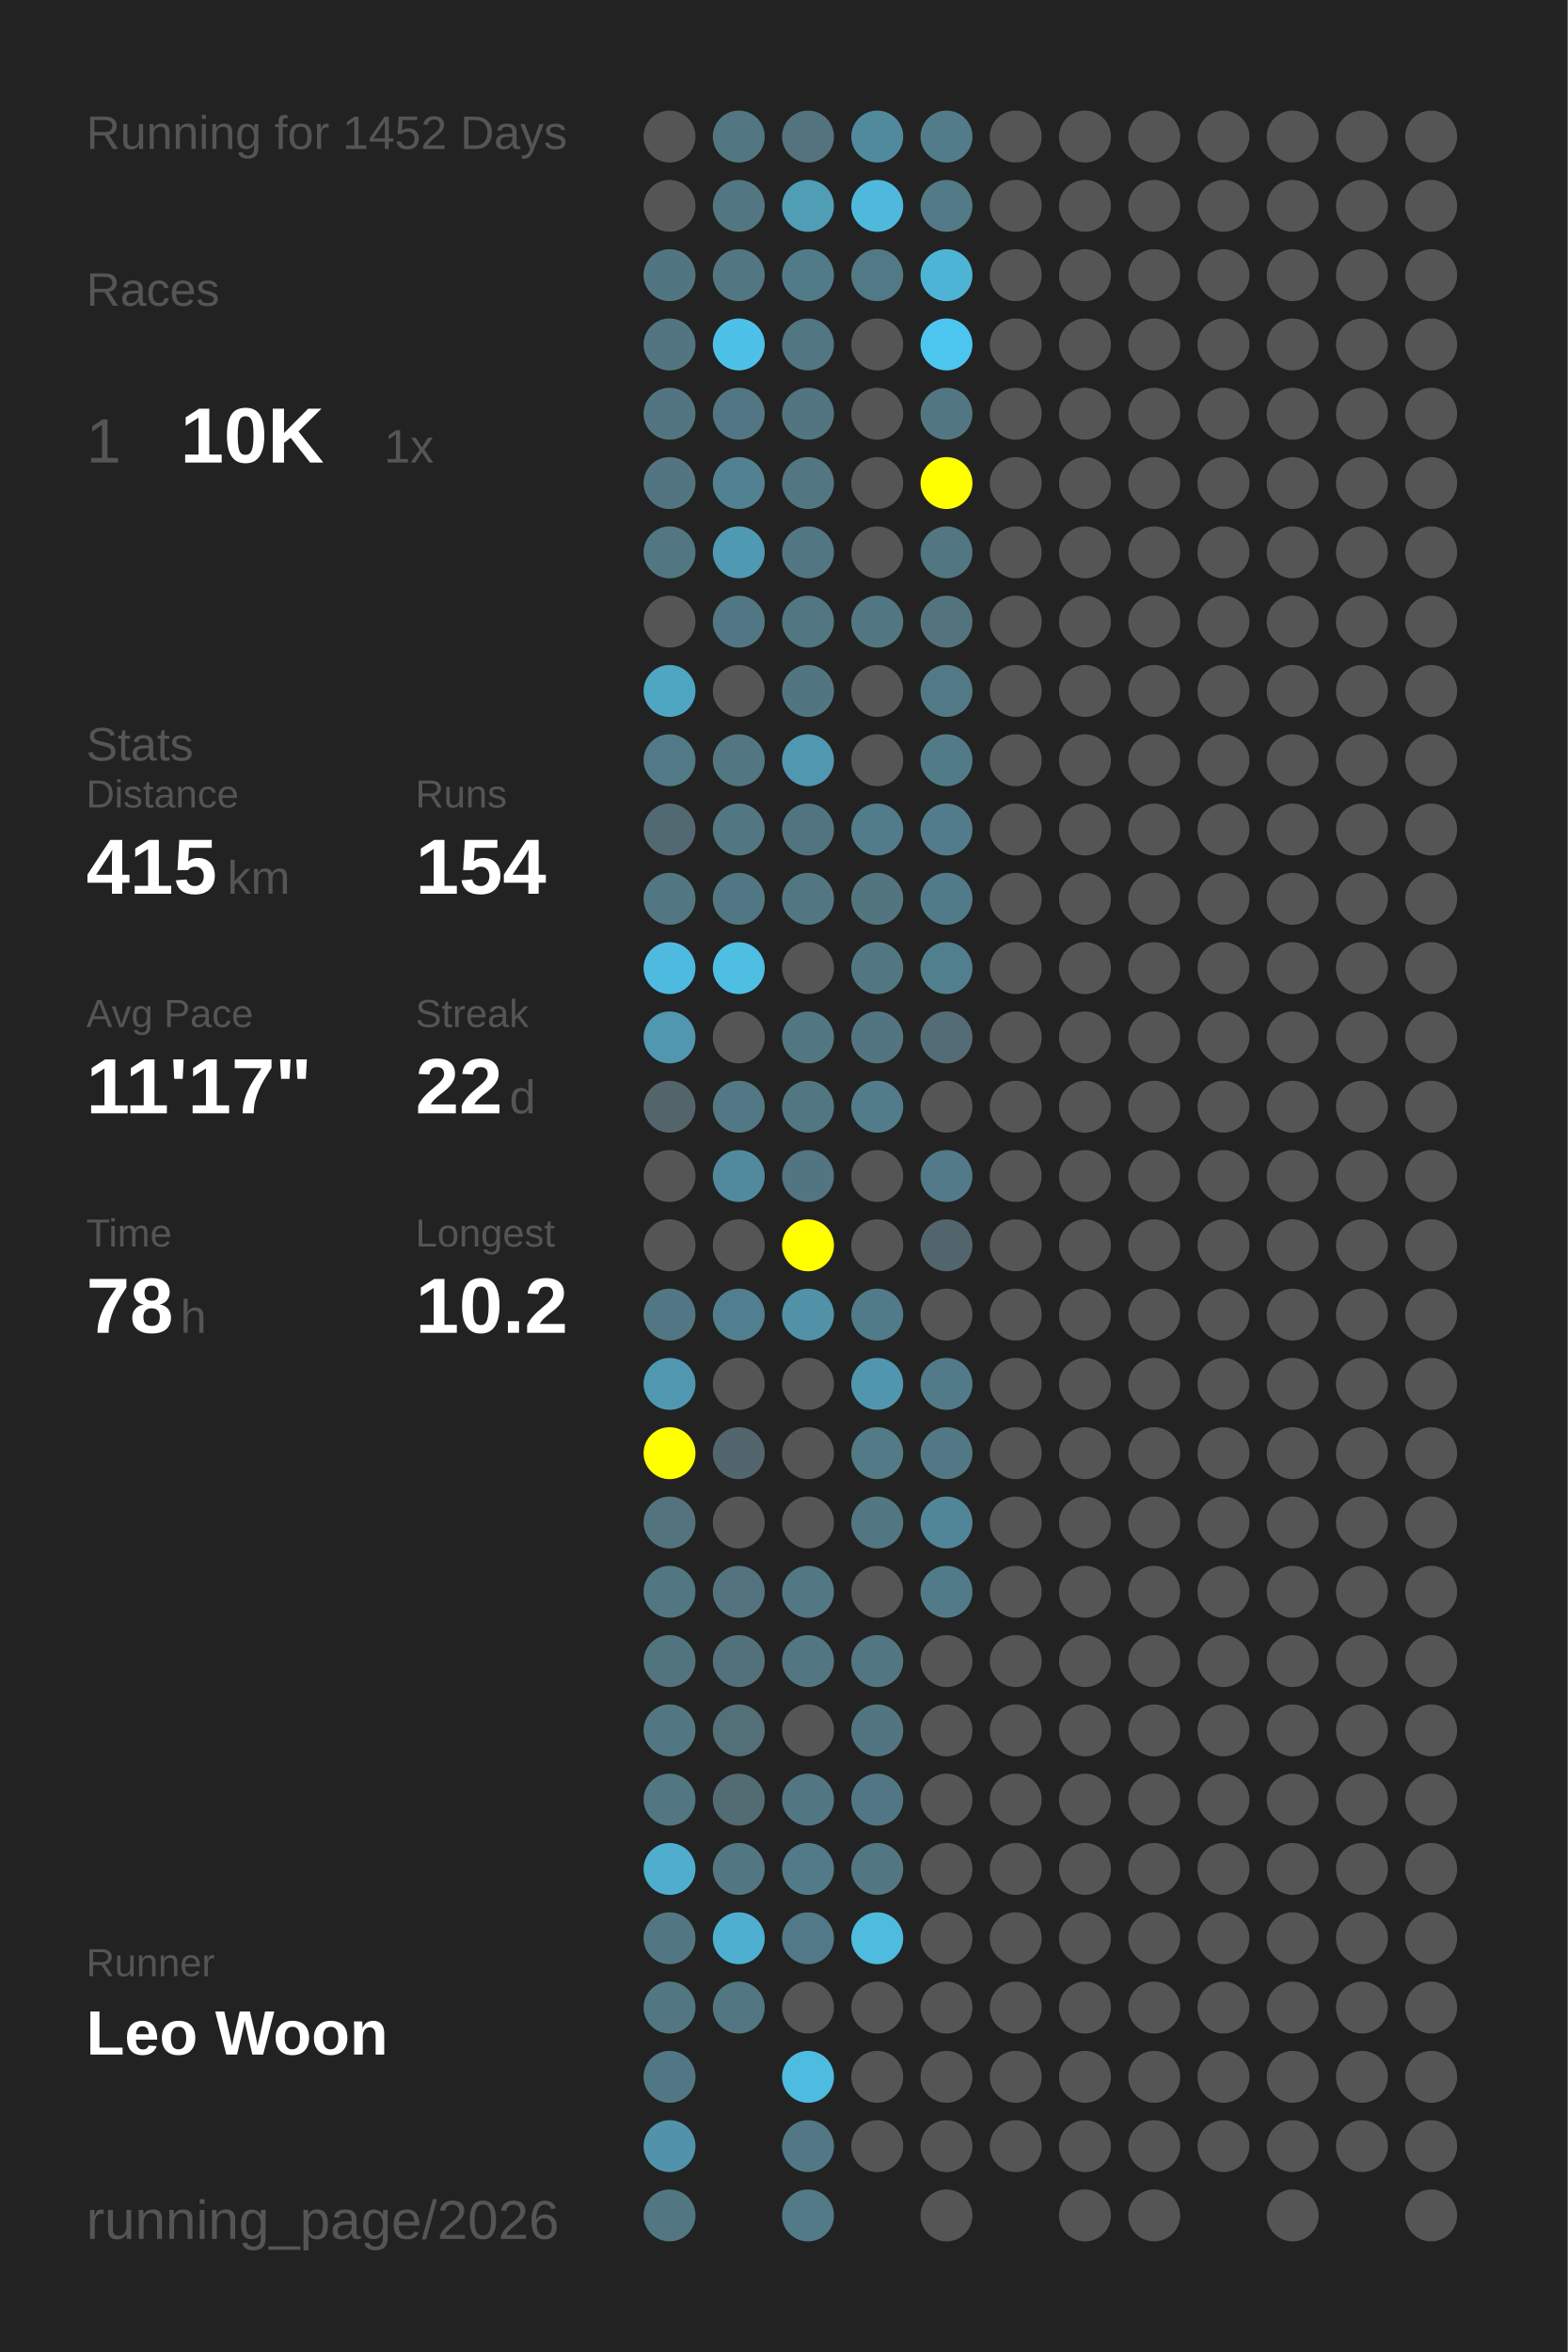
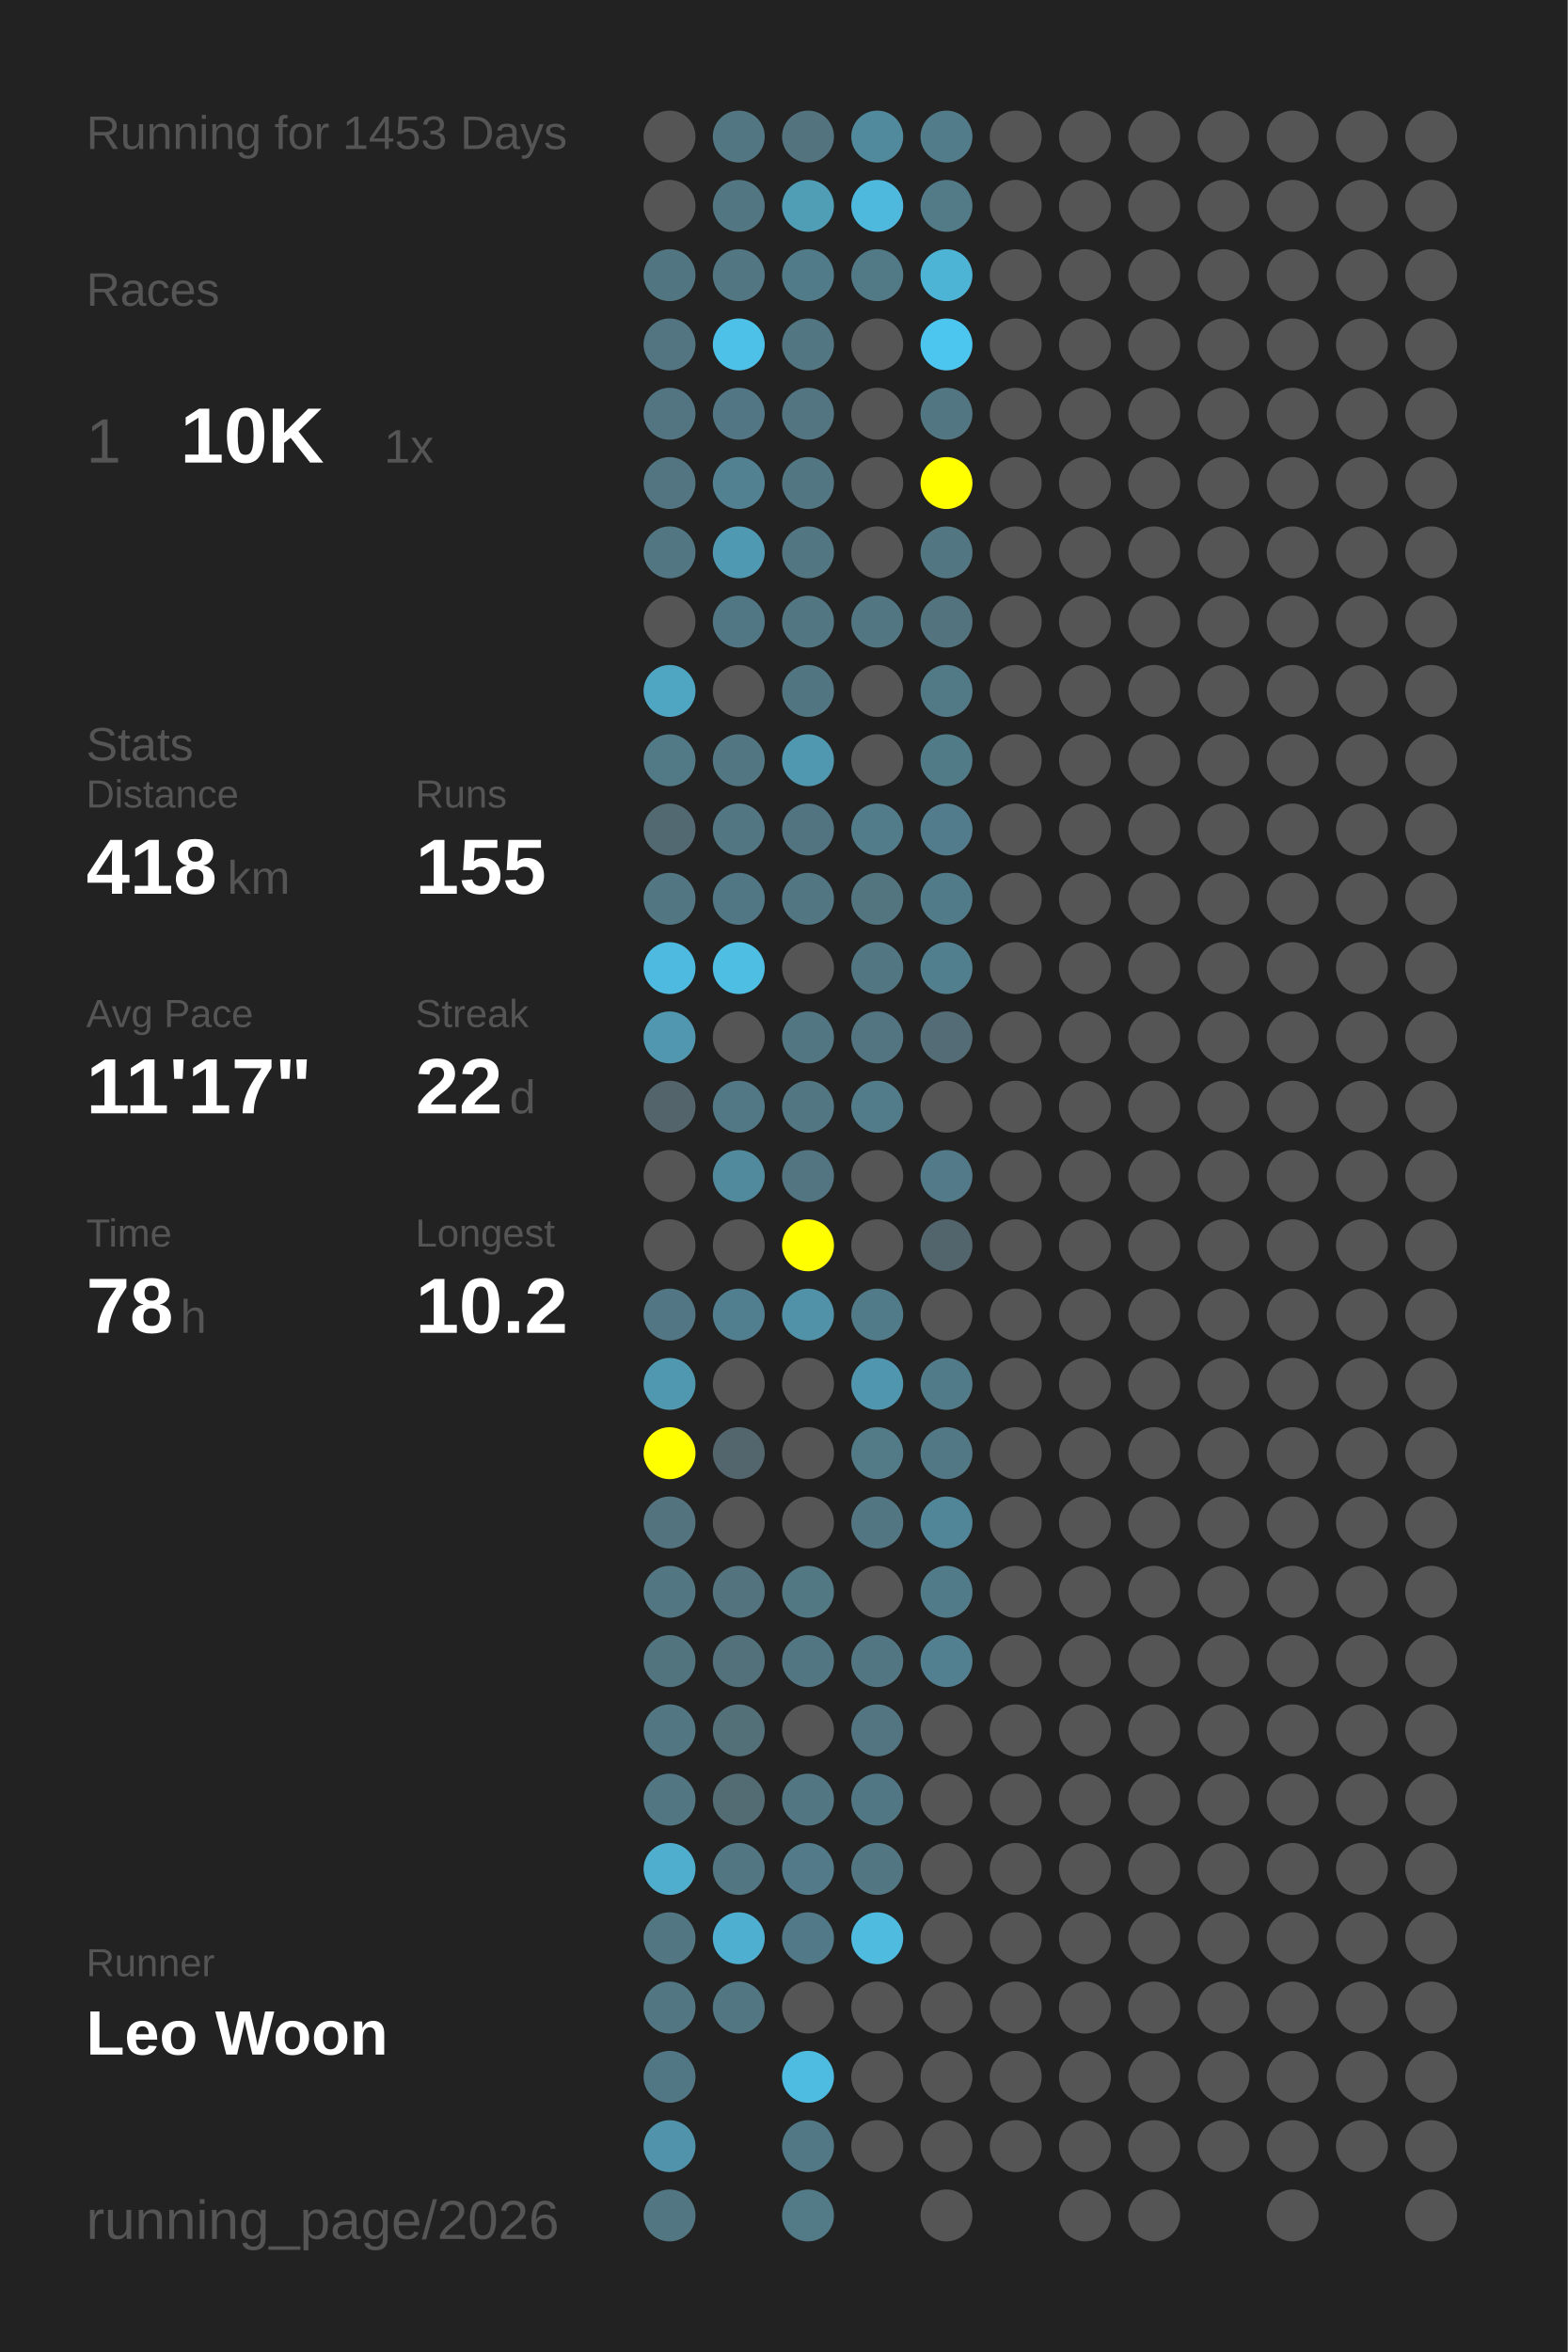
<svg xmlns="http://www.w3.org/2000/svg" baseProfile="full" height="300mm" version="1.1" viewBox="0,0,200,300" width="200mm">
  <defs />
  <rect fill="#222222" height="300" width="200" x="0" y="0" />
-   <text fill="#555555" style="font-size:6px; font-family:Arial;" x="11" y="19">Running for 1452 Days</text>
+   <text fill="#555555" style="font-size:6px; font-family:Arial;" x="11" y="19">Running for 1453 Days</text>
  <text fill="#555555" style="font-size:6px; font-family:Arial;" x="11" y="39">Races</text>
  <text fill="#555555" style="font-size:8px; font-family:Arial;" x="11" y="59">1</text>
  <text fill="#FFFFFF" style="font-size:10px; font-family:Arial; font-weight:bold;" x="23" y="59">10K</text>
  <text fill="#555555" style="font-size:6px; font-family:Arial;" x="49" y="59">1x</text>
  <text fill="#555555" style="font-size:6px; font-family:Arial;" x="11" y="97">Stats</text>
  <text fill="#555555" style="font-size:5px; font-family:Arial;" x="11" y="103">Distance</text>
-   <text fill="#FFFFFF" style="font-size:10px; font-family:Arial; font-weight:bold;" x="11" y="114">415</text>
+   <text fill="#FFFFFF" style="font-size:10px; font-family:Arial; font-weight:bold;" x="11" y="114">418</text>
  <text fill="#555555" style="font-size:6px; font-family:Arial;" x="29" y="114">km</text>
  <text fill="#555555" style="font-size:5px; font-family:Arial;" x="53" y="103">Runs</text>
-   <text fill="#FFFFFF" style="font-size:10px; font-family:Arial; font-weight:bold;" x="53" y="114">154</text>
+   <text fill="#FFFFFF" style="font-size:10px; font-family:Arial; font-weight:bold;" x="53" y="114">155</text>
  <text fill="#555555" style="font-size:5px; font-family:Arial;" x="11" y="131">Avg Pace</text>
  <text fill="#FFFFFF" style="font-size:10px; font-family:Arial; font-weight:bold;" x="11" y="142">11'17"</text>
  <text fill="#555555" style="font-size:5px; font-family:Arial;" x="53" y="131">Streak</text>
  <text fill="#FFFFFF" style="font-size:10px; font-family:Arial; font-weight:bold;" x="53" y="142">22</text>
  <text fill="#555555" style="font-size:6px; font-family:Arial;" x="65" y="142">d</text>
  <text fill="#555555" style="font-size:5px; font-family:Arial;" x="11" y="159">Time</text>
  <text fill="#FFFFFF" style="font-size:10px; font-family:Arial; font-weight:bold;" x="11" y="170">78</text>
  <text fill="#555555" style="font-size:6px; font-family:Arial;" x="23" y="170">h</text>
  <text fill="#555555" style="font-size:5px; font-family:Arial;" x="53" y="159">Longest</text>
  <text fill="#FFFFFF" style="font-size:10px; font-family:Arial; font-weight:bold;" x="53" y="170">10.2</text>
  <text fill="#555555" style="font-size:5px; font-family:Arial;" x="11" y="252.065">Runner</text>
  <text fill="#FFFFFF" style="font-size:8px; font-family:Arial; font-weight:bold;" x="11" y="262.065">Leo Woon</text>
  <text fill="#555555" style="font-size:7px; font-family:Arial;" x="11" y="285.581">running_page/2026</text>
  <circle cx="85.417" cy="17.419" fill="#555555" r="3.312" />
  <circle cx="85.417" cy="26.258" fill="#555555" r="3.312" />
  <circle cx="85.417" cy="35.097" fill="#527681" r="3.312" />
  <circle cx="85.417" cy="43.935" fill="#527581" r="3.312" />
  <circle cx="85.417" cy="52.774" fill="#527581" r="3.312" />
  <circle cx="85.417" cy="61.613" fill="#527581" r="3.312" />
  <circle cx="85.417" cy="70.452" fill="#527783" r="3.312" />
  <circle cx="85.417" cy="79.29" fill="#555555" r="3.312" />
  <circle cx="85.417" cy="88.129" fill="#4fa6c3" r="3.312" />
  <circle cx="85.417" cy="96.968" fill="#527986" r="3.312" />
  <circle cx="85.417" cy="105.806" fill="#536971" r="3.312" />
  <circle cx="85.417" cy="114.645" fill="#527783" r="3.312" />
  <circle cx="85.417" cy="123.484" fill="#4ebadf" r="3.312" />
  <circle cx="85.417" cy="132.323" fill="#5097af" r="3.312" />
  <circle cx="85.417" cy="141.161" fill="#53656b" r="3.312" />
  <circle cx="85.417" cy="150" fill="#555555" r="3.312" />
  <circle cx="85.417" cy="158.839" fill="#555555" r="3.312" />
  <circle cx="85.417" cy="167.677" fill="#527683" r="3.312" />
  <circle cx="85.417" cy="176.516" fill="#5098b0" r="3.312" />
  <circle cx="85.417" cy="185.355" fill="#FFFF00" r="3.312" />
  <circle cx="85.417" cy="194.194" fill="#53737f" r="3.312" />
  <circle cx="85.417" cy="203.032" fill="#527682" r="3.312" />
  <circle cx="85.417" cy="211.871" fill="#52747f" r="3.312" />
  <circle cx="85.417" cy="220.71" fill="#527783" r="3.312" />
  <circle cx="85.417" cy="229.548" fill="#527682" r="3.312" />
  <circle cx="85.417" cy="238.387" fill="#4faece" r="3.312" />
  <circle cx="85.417" cy="247.226" fill="#527682" r="3.312" />
  <circle cx="85.417" cy="256.065" fill="#527682" r="3.312" />
  <circle cx="85.417" cy="264.903" fill="#527784" r="3.312" />
  <circle cx="85.417" cy="273.742" fill="#5093aa" r="3.312" />
  <circle cx="85.417" cy="282.581" fill="#527682" r="3.312" />
  <circle cx="94.25" cy="17.419" fill="#527682" r="3.312" />
  <circle cx="94.25" cy="26.258" fill="#527682" r="3.312" />
  <circle cx="94.25" cy="35.097" fill="#527682" r="3.312" />
  <circle cx="94.25" cy="43.935" fill="#4ec1e8" r="3.312" />
  <circle cx="94.25" cy="52.774" fill="#527683" r="3.312" />
  <circle cx="94.25" cy="61.613" fill="#528292" r="3.312" />
  <circle cx="94.25" cy="70.452" fill="#5099b2" r="3.312" />
  <circle cx="94.25" cy="79.29" fill="#527784" r="3.312" />
  <circle cx="94.25" cy="88.129" fill="#555555" r="3.312" />
  <circle cx="94.25" cy="96.968" fill="#527682" r="3.312" />
  <circle cx="94.25" cy="105.806" fill="#527783" r="3.312" />
  <circle cx="94.25" cy="114.645" fill="#527784" r="3.312" />
  <circle cx="94.25" cy="123.484" fill="#4ebee3" r="3.312" />
  <circle cx="94.25" cy="132.323" fill="#555555" r="3.312" />
  <circle cx="94.25" cy="141.161" fill="#527885" r="3.312" />
  <circle cx="94.25" cy="150" fill="#518a9d" r="3.312" />
  <circle cx="94.25" cy="158.839" fill="#555555" r="3.312" />
  <circle cx="94.25" cy="167.677" fill="#527f8f" r="3.312" />
  <circle cx="94.25" cy="176.516" fill="#555555" r="3.312" />
  <circle cx="94.25" cy="185.355" fill="#53666d" r="3.312" />
  <circle cx="94.25" cy="194.194" fill="#555555" r="3.312" />
  <circle cx="94.25" cy="203.032" fill="#53737e" r="3.312" />
  <circle cx="94.25" cy="211.871" fill="#53717b" r="3.312" />
  <circle cx="94.25" cy="220.71" fill="#536f78" r="3.312" />
  <circle cx="94.25" cy="229.548" fill="#536b73" r="3.312" />
  <circle cx="94.25" cy="238.387" fill="#527682" r="3.312" />
  <circle cx="94.25" cy="247.226" fill="#4fafd0" r="3.312" />
  <circle cx="94.25" cy="256.065" fill="#527682" r="3.312" />
  <circle cx="103.083" cy="17.419" fill="#53737e" r="3.312" />
  <circle cx="103.083" cy="26.258" fill="#509db6" r="3.312" />
  <circle cx="103.083" cy="35.097" fill="#527b89" r="3.312" />
  <circle cx="103.083" cy="43.935" fill="#527682" r="3.312" />
  <circle cx="103.083" cy="52.774" fill="#527581" r="3.312" />
  <circle cx="103.083" cy="61.613" fill="#527783" r="3.312" />
  <circle cx="103.083" cy="70.452" fill="#527682" r="3.312" />
  <circle cx="103.083" cy="79.29" fill="#527682" r="3.312" />
  <circle cx="103.083" cy="88.129" fill="#527681" r="3.312" />
  <circle cx="103.083" cy="96.968" fill="#5098b0" r="3.312" />
  <circle cx="103.083" cy="105.806" fill="#527480" r="3.312" />
  <circle cx="103.083" cy="114.645" fill="#527682" r="3.312" />
  <circle cx="103.083" cy="123.484" fill="#555555" r="3.312" />
  <circle cx="103.083" cy="132.323" fill="#527682" r="3.312" />
  <circle cx="103.083" cy="141.161" fill="#527682" r="3.312" />
  <circle cx="103.083" cy="150" fill="#527581" r="3.312" />
  <circle cx="103.083" cy="158.839" fill="#FFFF00" r="3.312" />
  <circle cx="103.083" cy="167.677" fill="#5192a8" r="3.312" />
  <circle cx="103.083" cy="176.516" fill="#555555" r="3.312" />
  <circle cx="103.083" cy="185.355" fill="#555555" r="3.312" />
  <circle cx="103.083" cy="194.194" fill="#555555" r="3.312" />
  <circle cx="103.083" cy="203.032" fill="#527884" r="3.312" />
  <circle cx="103.083" cy="211.871" fill="#527682" r="3.312" />
  <circle cx="103.083" cy="220.71" fill="#555555" r="3.312" />
  <circle cx="103.083" cy="229.548" fill="#527682" r="3.312" />
  <circle cx="103.083" cy="238.387" fill="#527a88" r="3.312" />
  <circle cx="103.083" cy="247.226" fill="#527987" r="3.312" />
  <circle cx="103.083" cy="256.065" fill="#555555" r="3.312" />
  <circle cx="103.083" cy="264.903" fill="#4ebce1" r="3.312" />
  <circle cx="103.083" cy="273.742" fill="#527885" r="3.312" />
  <circle cx="103.083" cy="282.581" fill="#527a87" r="3.312" />
  <circle cx="111.917" cy="17.419" fill="#518a9d" r="3.312" />
  <circle cx="111.917" cy="26.258" fill="#4eb9dd" r="3.312" />
  <circle cx="111.917" cy="35.097" fill="#527986" r="3.312" />
  <circle cx="111.917" cy="43.935" fill="#555555" r="3.312" />
  <circle cx="111.917" cy="52.774" fill="#555555" r="3.312" />
  <circle cx="111.917" cy="61.613" fill="#555555" r="3.312" />
  <circle cx="111.917" cy="70.452" fill="#555555" r="3.312" />
  <circle cx="111.917" cy="79.29" fill="#527783" r="3.312" />
  <circle cx="111.917" cy="88.129" fill="#555555" r="3.312" />
  <circle cx="111.917" cy="96.968" fill="#555555" r="3.312" />
  <circle cx="111.917" cy="105.806" fill="#527c8a" r="3.312" />
  <circle cx="111.917" cy="114.645" fill="#527580" r="3.312" />
  <circle cx="111.917" cy="123.484" fill="#527783" r="3.312" />
  <circle cx="111.917" cy="132.323" fill="#527581" r="3.312" />
  <circle cx="111.917" cy="141.161" fill="#527c8a" r="3.312" />
  <circle cx="111.917" cy="150" fill="#555555" r="3.312" />
  <circle cx="111.917" cy="158.839" fill="#555555" r="3.312" />
  <circle cx="111.917" cy="167.677" fill="#527b89" r="3.312" />
  <circle cx="111.917" cy="176.516" fill="#5096ae" r="3.312" />
  <circle cx="111.917" cy="185.355" fill="#527a87" r="3.312" />
  <circle cx="111.917" cy="194.194" fill="#527682" r="3.312" />
  <circle cx="111.917" cy="203.032" fill="#555555" r="3.312" />
  <circle cx="111.917" cy="211.871" fill="#527682" r="3.312" />
  <circle cx="111.917" cy="220.71" fill="#527581" r="3.312" />
  <circle cx="111.917" cy="229.548" fill="#527784" r="3.312" />
  <circle cx="111.917" cy="238.387" fill="#527682" r="3.312" />
  <circle cx="111.917" cy="247.226" fill="#4ebbdf" r="3.312" />
  <circle cx="111.917" cy="256.065" fill="#555555" r="3.312" />
  <circle cx="111.917" cy="264.903" fill="#555555" r="3.312" />
  <circle cx="111.917" cy="273.742" fill="#555555" r="3.312" />
  <circle cx="120.75" cy="17.419" fill="#527c8a" r="3.312" />
  <circle cx="120.75" cy="26.258" fill="#527a87" r="3.312" />
  <circle cx="120.75" cy="35.097" fill="#4eb4d6" r="3.312" />
  <circle cx="120.75" cy="43.935" fill="#4dc6ef" r="3.312" />
  <circle cx="120.75" cy="52.774" fill="#527783" r="3.312" />
  <circle cx="120.75" cy="61.613" fill="#FFFF00" r="3.312" />
  <circle cx="120.75" cy="70.452" fill="#527682" r="3.312" />
  <circle cx="120.75" cy="79.29" fill="#53747f" r="3.312" />
  <circle cx="120.75" cy="88.129" fill="#527986" r="3.312" />
  <circle cx="120.75" cy="96.968" fill="#527b88" r="3.312" />
  <circle cx="120.75" cy="105.806" fill="#527c8b" r="3.312" />
  <circle cx="120.75" cy="114.645" fill="#527b89" r="3.312" />
  <circle cx="120.75" cy="123.484" fill="#527f8e" r="3.312" />
  <circle cx="120.75" cy="132.323" fill="#536c75" r="3.312" />
  <circle cx="120.75" cy="141.161" fill="#555555" r="3.312" />
  <circle cx="120.75" cy="150" fill="#527a88" r="3.312" />
  <circle cx="120.75" cy="158.839" fill="#53656c" r="3.312" />
  <circle cx="120.75" cy="167.677" fill="#555555" r="3.312" />
  <circle cx="120.75" cy="176.516" fill="#527b89" r="3.312" />
  <circle cx="120.75" cy="185.355" fill="#527885" r="3.312" />
  <circle cx="120.75" cy="194.194" fill="#518698" r="3.312" />
  <circle cx="120.75" cy="203.032" fill="#527b89" r="3.312" />
-   <circle cx="120.75" cy="211.871" fill="#555555" r="3.312" />
+   <circle cx="120.75" cy="211.871" fill="#528090" r="3.312" />
  <circle cx="120.75" cy="220.71" fill="#555555" r="3.312" />
  <circle cx="120.75" cy="229.548" fill="#555555" r="3.312" />
  <circle cx="120.75" cy="238.387" fill="#555555" r="3.312" />
  <circle cx="120.75" cy="247.226" fill="#555555" r="3.312" />
  <circle cx="120.75" cy="256.065" fill="#555555" r="3.312" />
  <circle cx="120.75" cy="264.903" fill="#555555" r="3.312" />
  <circle cx="120.75" cy="273.742" fill="#555555" r="3.312" />
  <circle cx="120.75" cy="282.581" fill="#555555" r="3.312" />
  <circle cx="129.583" cy="17.419" fill="#555555" r="3.312" />
  <circle cx="129.583" cy="26.258" fill="#555555" r="3.312" />
  <circle cx="129.583" cy="35.097" fill="#555555" r="3.312" />
  <circle cx="129.583" cy="43.935" fill="#555555" r="3.312" />
  <circle cx="129.583" cy="52.774" fill="#555555" r="3.312" />
  <circle cx="129.583" cy="61.613" fill="#555555" r="3.312" />
  <circle cx="129.583" cy="70.452" fill="#555555" r="3.312" />
  <circle cx="129.583" cy="79.29" fill="#555555" r="3.312" />
  <circle cx="129.583" cy="88.129" fill="#555555" r="3.312" />
  <circle cx="129.583" cy="96.968" fill="#555555" r="3.312" />
  <circle cx="129.583" cy="105.806" fill="#555555" r="3.312" />
  <circle cx="129.583" cy="114.645" fill="#555555" r="3.312" />
  <circle cx="129.583" cy="123.484" fill="#555555" r="3.312" />
  <circle cx="129.583" cy="132.323" fill="#555555" r="3.312" />
  <circle cx="129.583" cy="141.161" fill="#555555" r="3.312" />
  <circle cx="129.583" cy="150" fill="#555555" r="3.312" />
  <circle cx="129.583" cy="158.839" fill="#555555" r="3.312" />
  <circle cx="129.583" cy="167.677" fill="#555555" r="3.312" />
  <circle cx="129.583" cy="176.516" fill="#555555" r="3.312" />
  <circle cx="129.583" cy="185.355" fill="#555555" r="3.312" />
  <circle cx="129.583" cy="194.194" fill="#555555" r="3.312" />
  <circle cx="129.583" cy="203.032" fill="#555555" r="3.312" />
  <circle cx="129.583" cy="211.871" fill="#555555" r="3.312" />
  <circle cx="129.583" cy="220.71" fill="#555555" r="3.312" />
  <circle cx="129.583" cy="229.548" fill="#555555" r="3.312" />
  <circle cx="129.583" cy="238.387" fill="#555555" r="3.312" />
  <circle cx="129.583" cy="247.226" fill="#555555" r="3.312" />
  <circle cx="129.583" cy="256.065" fill="#555555" r="3.312" />
  <circle cx="129.583" cy="264.903" fill="#555555" r="3.312" />
  <circle cx="129.583" cy="273.742" fill="#555555" r="3.312" />
  <circle cx="138.417" cy="17.419" fill="#555555" r="3.312" />
  <circle cx="138.417" cy="26.258" fill="#555555" r="3.312" />
  <circle cx="138.417" cy="35.097" fill="#555555" r="3.312" />
  <circle cx="138.417" cy="43.935" fill="#555555" r="3.312" />
  <circle cx="138.417" cy="52.774" fill="#555555" r="3.312" />
  <circle cx="138.417" cy="61.613" fill="#555555" r="3.312" />
  <circle cx="138.417" cy="70.452" fill="#555555" r="3.312" />
  <circle cx="138.417" cy="79.29" fill="#555555" r="3.312" />
  <circle cx="138.417" cy="88.129" fill="#555555" r="3.312" />
  <circle cx="138.417" cy="96.968" fill="#555555" r="3.312" />
  <circle cx="138.417" cy="105.806" fill="#555555" r="3.312" />
  <circle cx="138.417" cy="114.645" fill="#555555" r="3.312" />
  <circle cx="138.417" cy="123.484" fill="#555555" r="3.312" />
  <circle cx="138.417" cy="132.323" fill="#555555" r="3.312" />
  <circle cx="138.417" cy="141.161" fill="#555555" r="3.312" />
  <circle cx="138.417" cy="150" fill="#555555" r="3.312" />
  <circle cx="138.417" cy="158.839" fill="#555555" r="3.312" />
  <circle cx="138.417" cy="167.677" fill="#555555" r="3.312" />
  <circle cx="138.417" cy="176.516" fill="#555555" r="3.312" />
  <circle cx="138.417" cy="185.355" fill="#555555" r="3.312" />
  <circle cx="138.417" cy="194.194" fill="#555555" r="3.312" />
  <circle cx="138.417" cy="203.032" fill="#555555" r="3.312" />
  <circle cx="138.417" cy="211.871" fill="#555555" r="3.312" />
  <circle cx="138.417" cy="220.71" fill="#555555" r="3.312" />
  <circle cx="138.417" cy="229.548" fill="#555555" r="3.312" />
  <circle cx="138.417" cy="238.387" fill="#555555" r="3.312" />
  <circle cx="138.417" cy="247.226" fill="#555555" r="3.312" />
  <circle cx="138.417" cy="256.065" fill="#555555" r="3.312" />
  <circle cx="138.417" cy="264.903" fill="#555555" r="3.312" />
  <circle cx="138.417" cy="273.742" fill="#555555" r="3.312" />
  <circle cx="138.417" cy="282.581" fill="#555555" r="3.312" />
  <circle cx="147.25" cy="17.419" fill="#555555" r="3.312" />
  <circle cx="147.25" cy="26.258" fill="#555555" r="3.312" />
  <circle cx="147.25" cy="35.097" fill="#555555" r="3.312" />
  <circle cx="147.25" cy="43.935" fill="#555555" r="3.312" />
  <circle cx="147.25" cy="52.774" fill="#555555" r="3.312" />
  <circle cx="147.25" cy="61.613" fill="#555555" r="3.312" />
  <circle cx="147.25" cy="70.452" fill="#555555" r="3.312" />
  <circle cx="147.25" cy="79.29" fill="#555555" r="3.312" />
  <circle cx="147.25" cy="88.129" fill="#555555" r="3.312" />
  <circle cx="147.25" cy="96.968" fill="#555555" r="3.312" />
  <circle cx="147.25" cy="105.806" fill="#555555" r="3.312" />
  <circle cx="147.25" cy="114.645" fill="#555555" r="3.312" />
  <circle cx="147.25" cy="123.484" fill="#555555" r="3.312" />
  <circle cx="147.25" cy="132.323" fill="#555555" r="3.312" />
  <circle cx="147.25" cy="141.161" fill="#555555" r="3.312" />
  <circle cx="147.25" cy="150" fill="#555555" r="3.312" />
  <circle cx="147.25" cy="158.839" fill="#555555" r="3.312" />
  <circle cx="147.25" cy="167.677" fill="#555555" r="3.312" />
  <circle cx="147.25" cy="176.516" fill="#555555" r="3.312" />
  <circle cx="147.25" cy="185.355" fill="#555555" r="3.312" />
  <circle cx="147.25" cy="194.194" fill="#555555" r="3.312" />
  <circle cx="147.25" cy="203.032" fill="#555555" r="3.312" />
  <circle cx="147.25" cy="211.871" fill="#555555" r="3.312" />
  <circle cx="147.25" cy="220.71" fill="#555555" r="3.312" />
  <circle cx="147.25" cy="229.548" fill="#555555" r="3.312" />
  <circle cx="147.25" cy="238.387" fill="#555555" r="3.312" />
  <circle cx="147.25" cy="247.226" fill="#555555" r="3.312" />
  <circle cx="147.25" cy="256.065" fill="#555555" r="3.312" />
  <circle cx="147.25" cy="264.903" fill="#555555" r="3.312" />
  <circle cx="147.25" cy="273.742" fill="#555555" r="3.312" />
  <circle cx="147.25" cy="282.581" fill="#555555" r="3.312" />
  <circle cx="156.083" cy="17.419" fill="#555555" r="3.312" />
  <circle cx="156.083" cy="26.258" fill="#555555" r="3.312" />
  <circle cx="156.083" cy="35.097" fill="#555555" r="3.312" />
  <circle cx="156.083" cy="43.935" fill="#555555" r="3.312" />
  <circle cx="156.083" cy="52.774" fill="#555555" r="3.312" />
  <circle cx="156.083" cy="61.613" fill="#555555" r="3.312" />
  <circle cx="156.083" cy="70.452" fill="#555555" r="3.312" />
  <circle cx="156.083" cy="79.29" fill="#555555" r="3.312" />
  <circle cx="156.083" cy="88.129" fill="#555555" r="3.312" />
  <circle cx="156.083" cy="96.968" fill="#555555" r="3.312" />
  <circle cx="156.083" cy="105.806" fill="#555555" r="3.312" />
  <circle cx="156.083" cy="114.645" fill="#555555" r="3.312" />
  <circle cx="156.083" cy="123.484" fill="#555555" r="3.312" />
  <circle cx="156.083" cy="132.323" fill="#555555" r="3.312" />
  <circle cx="156.083" cy="141.161" fill="#555555" r="3.312" />
  <circle cx="156.083" cy="150" fill="#555555" r="3.312" />
  <circle cx="156.083" cy="158.839" fill="#555555" r="3.312" />
  <circle cx="156.083" cy="167.677" fill="#555555" r="3.312" />
  <circle cx="156.083" cy="176.516" fill="#555555" r="3.312" />
  <circle cx="156.083" cy="185.355" fill="#555555" r="3.312" />
  <circle cx="156.083" cy="194.194" fill="#555555" r="3.312" />
  <circle cx="156.083" cy="203.032" fill="#555555" r="3.312" />
  <circle cx="156.083" cy="211.871" fill="#555555" r="3.312" />
  <circle cx="156.083" cy="220.71" fill="#555555" r="3.312" />
  <circle cx="156.083" cy="229.548" fill="#555555" r="3.312" />
  <circle cx="156.083" cy="238.387" fill="#555555" r="3.312" />
  <circle cx="156.083" cy="247.226" fill="#555555" r="3.312" />
  <circle cx="156.083" cy="256.065" fill="#555555" r="3.312" />
  <circle cx="156.083" cy="264.903" fill="#555555" r="3.312" />
  <circle cx="156.083" cy="273.742" fill="#555555" r="3.312" />
  <circle cx="164.917" cy="17.419" fill="#555555" r="3.312" />
  <circle cx="164.917" cy="26.258" fill="#555555" r="3.312" />
  <circle cx="164.917" cy="35.097" fill="#555555" r="3.312" />
  <circle cx="164.917" cy="43.935" fill="#555555" r="3.312" />
  <circle cx="164.917" cy="52.774" fill="#555555" r="3.312" />
  <circle cx="164.917" cy="61.613" fill="#555555" r="3.312" />
  <circle cx="164.917" cy="70.452" fill="#555555" r="3.312" />
  <circle cx="164.917" cy="79.29" fill="#555555" r="3.312" />
  <circle cx="164.917" cy="88.129" fill="#555555" r="3.312" />
  <circle cx="164.917" cy="96.968" fill="#555555" r="3.312" />
  <circle cx="164.917" cy="105.806" fill="#555555" r="3.312" />
  <circle cx="164.917" cy="114.645" fill="#555555" r="3.312" />
  <circle cx="164.917" cy="123.484" fill="#555555" r="3.312" />
  <circle cx="164.917" cy="132.323" fill="#555555" r="3.312" />
  <circle cx="164.917" cy="141.161" fill="#555555" r="3.312" />
  <circle cx="164.917" cy="150" fill="#555555" r="3.312" />
  <circle cx="164.917" cy="158.839" fill="#555555" r="3.312" />
  <circle cx="164.917" cy="167.677" fill="#555555" r="3.312" />
  <circle cx="164.917" cy="176.516" fill="#555555" r="3.312" />
  <circle cx="164.917" cy="185.355" fill="#555555" r="3.312" />
  <circle cx="164.917" cy="194.194" fill="#555555" r="3.312" />
  <circle cx="164.917" cy="203.032" fill="#555555" r="3.312" />
  <circle cx="164.917" cy="211.871" fill="#555555" r="3.312" />
  <circle cx="164.917" cy="220.71" fill="#555555" r="3.312" />
  <circle cx="164.917" cy="229.548" fill="#555555" r="3.312" />
  <circle cx="164.917" cy="238.387" fill="#555555" r="3.312" />
  <circle cx="164.917" cy="247.226" fill="#555555" r="3.312" />
  <circle cx="164.917" cy="256.065" fill="#555555" r="3.312" />
  <circle cx="164.917" cy="264.903" fill="#555555" r="3.312" />
  <circle cx="164.917" cy="273.742" fill="#555555" r="3.312" />
  <circle cx="164.917" cy="282.581" fill="#555555" r="3.312" />
  <circle cx="173.75" cy="17.419" fill="#555555" r="3.312" />
  <circle cx="173.75" cy="26.258" fill="#555555" r="3.312" />
  <circle cx="173.75" cy="35.097" fill="#555555" r="3.312" />
  <circle cx="173.75" cy="43.935" fill="#555555" r="3.312" />
  <circle cx="173.75" cy="52.774" fill="#555555" r="3.312" />
  <circle cx="173.75" cy="61.613" fill="#555555" r="3.312" />
  <circle cx="173.75" cy="70.452" fill="#555555" r="3.312" />
  <circle cx="173.75" cy="79.29" fill="#555555" r="3.312" />
  <circle cx="173.75" cy="88.129" fill="#555555" r="3.312" />
  <circle cx="173.75" cy="96.968" fill="#555555" r="3.312" />
  <circle cx="173.75" cy="105.806" fill="#555555" r="3.312" />
  <circle cx="173.75" cy="114.645" fill="#555555" r="3.312" />
  <circle cx="173.75" cy="123.484" fill="#555555" r="3.312" />
  <circle cx="173.75" cy="132.323" fill="#555555" r="3.312" />
  <circle cx="173.75" cy="141.161" fill="#555555" r="3.312" />
  <circle cx="173.75" cy="150" fill="#555555" r="3.312" />
  <circle cx="173.75" cy="158.839" fill="#555555" r="3.312" />
  <circle cx="173.75" cy="167.677" fill="#555555" r="3.312" />
  <circle cx="173.75" cy="176.516" fill="#555555" r="3.312" />
  <circle cx="173.75" cy="185.355" fill="#555555" r="3.312" />
  <circle cx="173.75" cy="194.194" fill="#555555" r="3.312" />
  <circle cx="173.75" cy="203.032" fill="#555555" r="3.312" />
  <circle cx="173.75" cy="211.871" fill="#555555" r="3.312" />
  <circle cx="173.75" cy="220.71" fill="#555555" r="3.312" />
  <circle cx="173.75" cy="229.548" fill="#555555" r="3.312" />
  <circle cx="173.75" cy="238.387" fill="#555555" r="3.312" />
  <circle cx="173.75" cy="247.226" fill="#555555" r="3.312" />
  <circle cx="173.75" cy="256.065" fill="#555555" r="3.312" />
  <circle cx="173.75" cy="264.903" fill="#555555" r="3.312" />
  <circle cx="173.75" cy="273.742" fill="#555555" r="3.312" />
  <circle cx="182.583" cy="17.419" fill="#555555" r="3.312" />
  <circle cx="182.583" cy="26.258" fill="#555555" r="3.312" />
  <circle cx="182.583" cy="35.097" fill="#555555" r="3.312" />
  <circle cx="182.583" cy="43.935" fill="#555555" r="3.312" />
  <circle cx="182.583" cy="52.774" fill="#555555" r="3.312" />
  <circle cx="182.583" cy="61.613" fill="#555555" r="3.312" />
  <circle cx="182.583" cy="70.452" fill="#555555" r="3.312" />
  <circle cx="182.583" cy="79.29" fill="#555555" r="3.312" />
  <circle cx="182.583" cy="88.129" fill="#555555" r="3.312" />
  <circle cx="182.583" cy="96.968" fill="#555555" r="3.312" />
  <circle cx="182.583" cy="105.806" fill="#555555" r="3.312" />
  <circle cx="182.583" cy="114.645" fill="#555555" r="3.312" />
  <circle cx="182.583" cy="123.484" fill="#555555" r="3.312" />
  <circle cx="182.583" cy="132.323" fill="#555555" r="3.312" />
  <circle cx="182.583" cy="141.161" fill="#555555" r="3.312" />
  <circle cx="182.583" cy="150" fill="#555555" r="3.312" />
  <circle cx="182.583" cy="158.839" fill="#555555" r="3.312" />
  <circle cx="182.583" cy="167.677" fill="#555555" r="3.312" />
  <circle cx="182.583" cy="176.516" fill="#555555" r="3.312" />
  <circle cx="182.583" cy="185.355" fill="#555555" r="3.312" />
  <circle cx="182.583" cy="194.194" fill="#555555" r="3.312" />
  <circle cx="182.583" cy="203.032" fill="#555555" r="3.312" />
  <circle cx="182.583" cy="211.871" fill="#555555" r="3.312" />
  <circle cx="182.583" cy="220.71" fill="#555555" r="3.312" />
  <circle cx="182.583" cy="229.548" fill="#555555" r="3.312" />
  <circle cx="182.583" cy="238.387" fill="#555555" r="3.312" />
  <circle cx="182.583" cy="247.226" fill="#555555" r="3.312" />
  <circle cx="182.583" cy="256.065" fill="#555555" r="3.312" />
  <circle cx="182.583" cy="264.903" fill="#555555" r="3.312" />
  <circle cx="182.583" cy="273.742" fill="#555555" r="3.312" />
  <circle cx="182.583" cy="282.581" fill="#555555" r="3.312" />
</svg>
